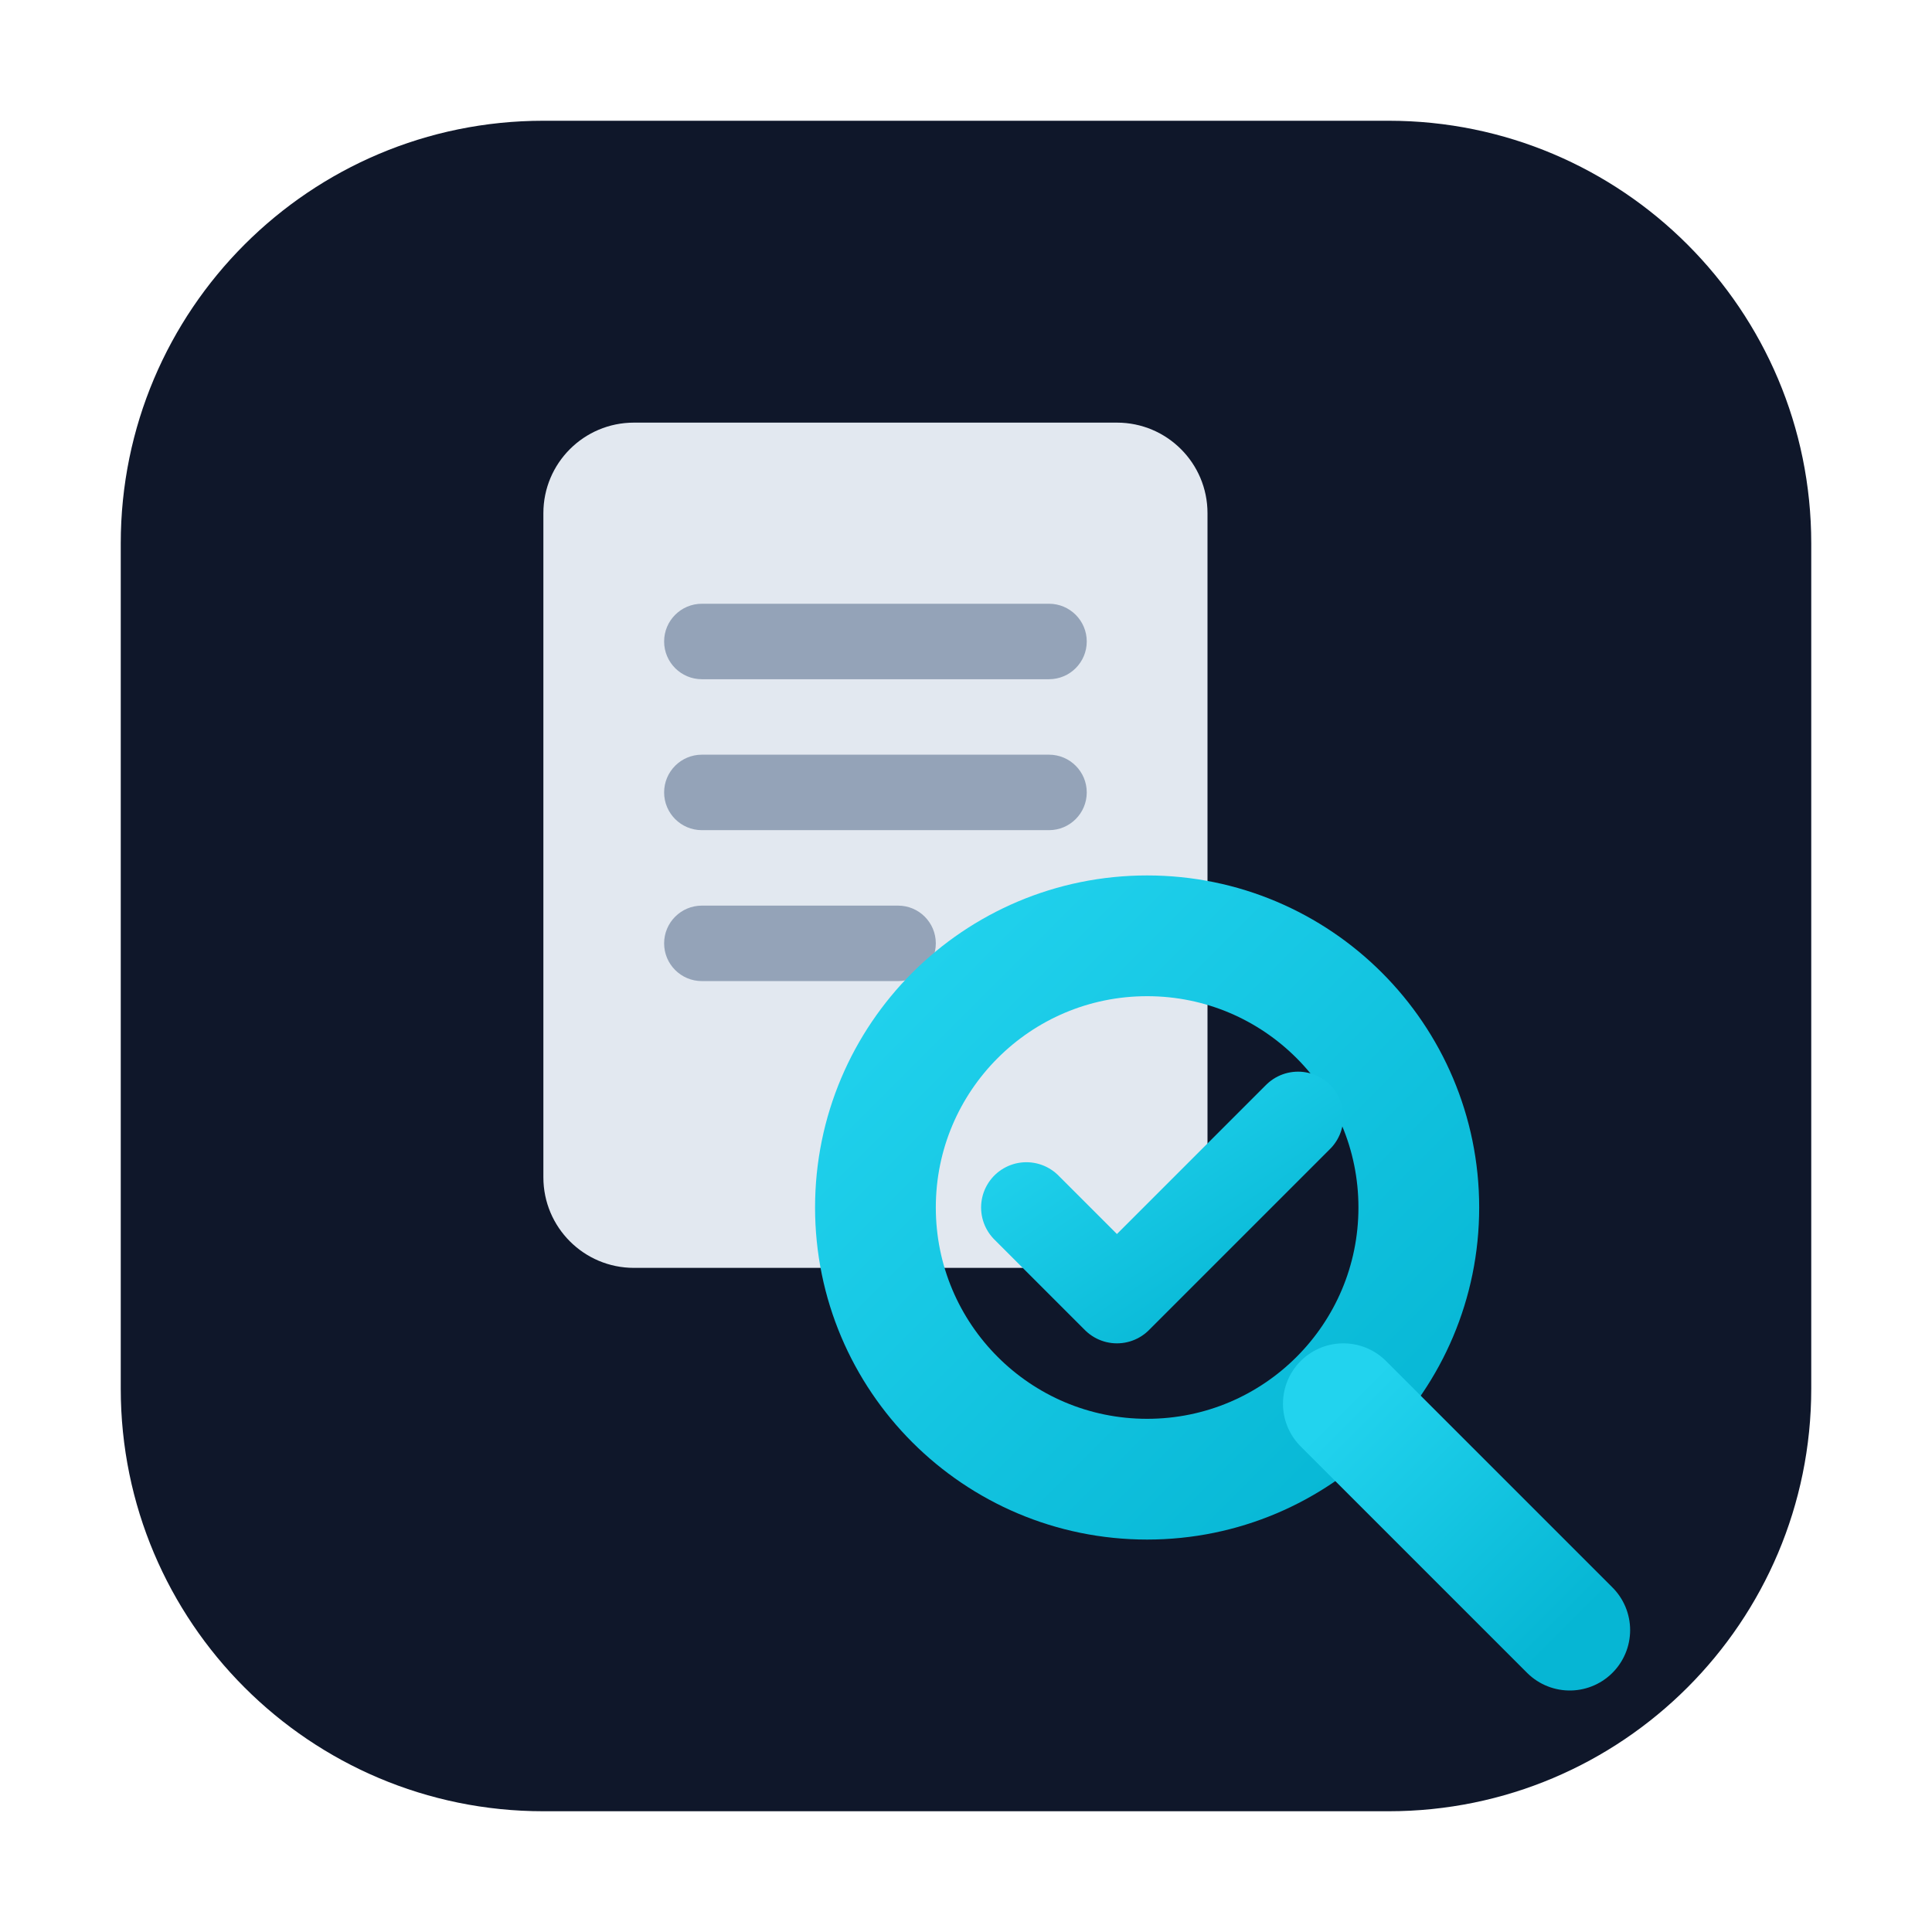
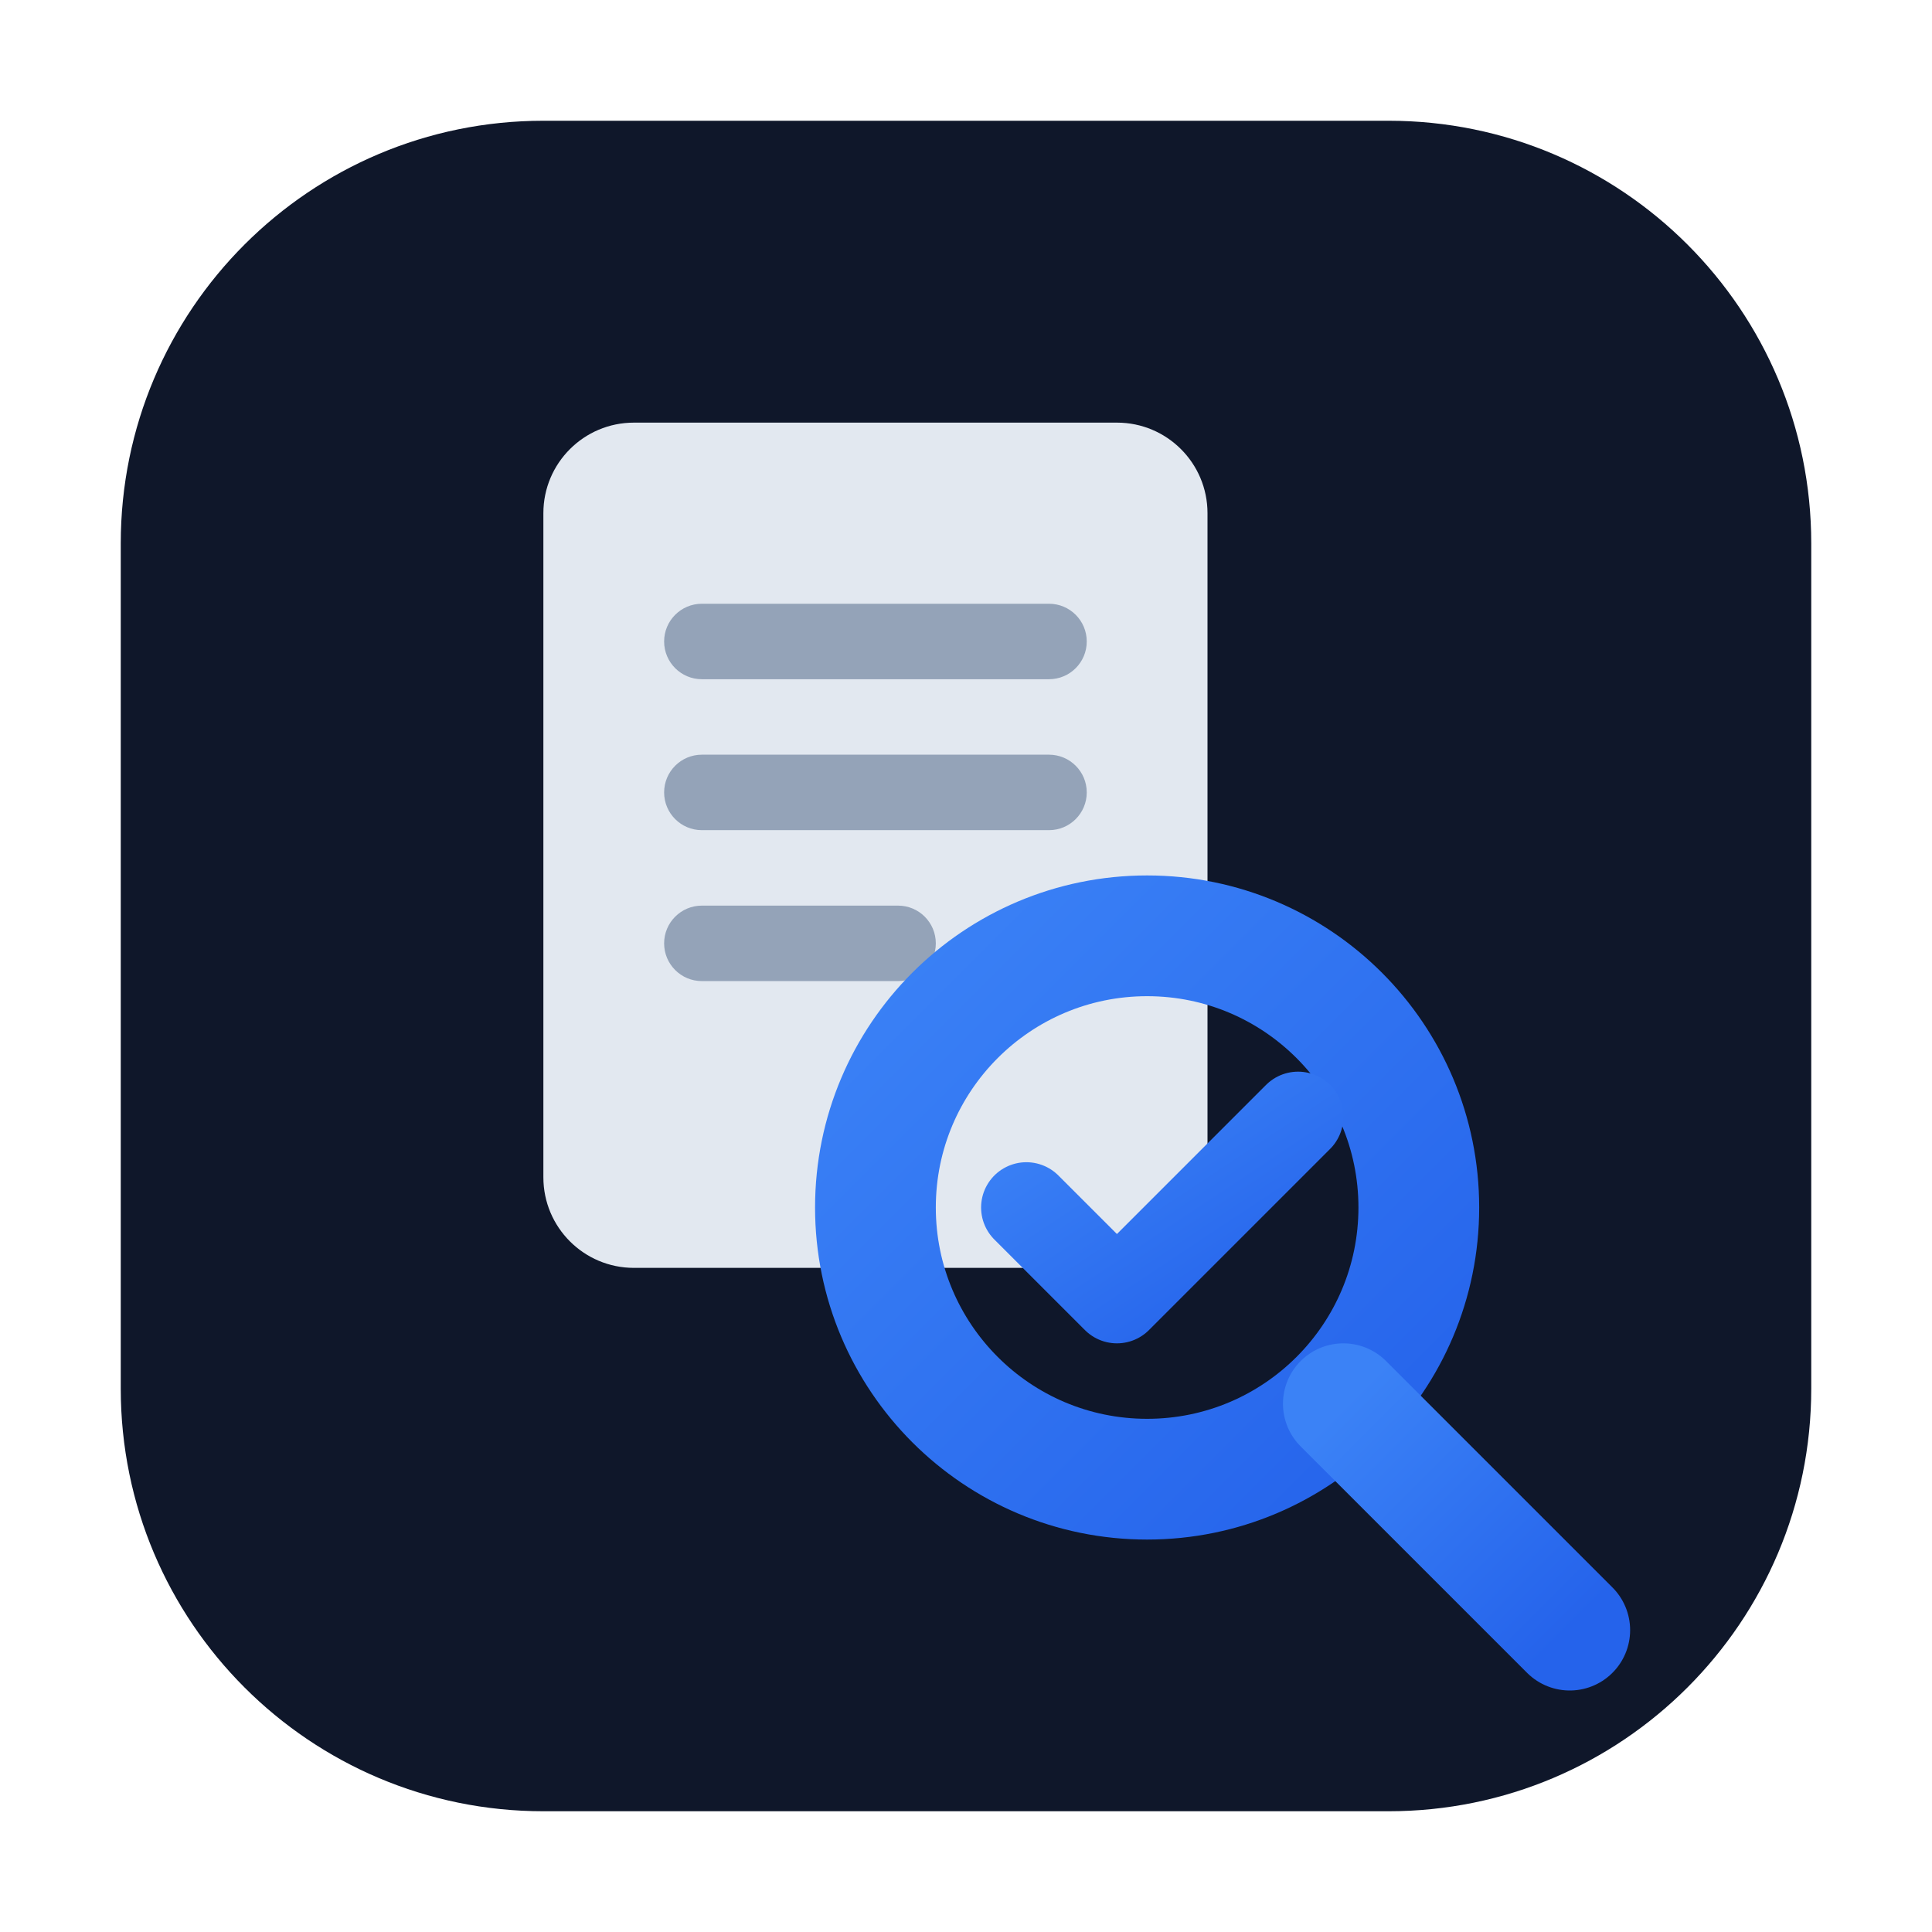
<svg xmlns="http://www.w3.org/2000/svg" viewBox="0 0 64 64" width="64" height="64">
  <defs>
    <linearGradient id="g" x1="0" y1="0" x2="1" y2="1">
-       <stop offset="0" stop-color="#22d3ee" />
-       <stop offset="1" stop-color="#06b6d4" />
+       <stop offset="0" stop-color="#3b82f6" />
+       <stop offset="1" stop-color="#2563eb" />
    </linearGradient>
  </defs>
  <rect x="4" y="4" width="56" height="56" rx="14" fill="#0f172a" />
  <rect x="18" y="14" width="22" height="28" rx="3" fill="#e2e8f0" />
  <rect x="22" y="20" width="14" height="2.5" rx="1.25" fill="#94a3b8" />
  <rect x="22" y="25" width="14" height="2.5" rx="1.25" fill="#94a3b8" />
  <rect x="22" y="30" width="9" height="2.5" rx="1.25" fill="#94a3b8" />
  <circle cx="38" cy="40" r="9" fill="none" stroke="url(#g)" stroke-width="4" />
  <line x1="44.5" y1="46.5" x2="52" y2="54" stroke="url(#g)" stroke-width="4" stroke-linecap="round" />
  <path d="M34 40l3 3 6-6" fill="none" stroke="url(#g)" stroke-width="3" stroke-linecap="round" stroke-linejoin="round" />
</svg>
